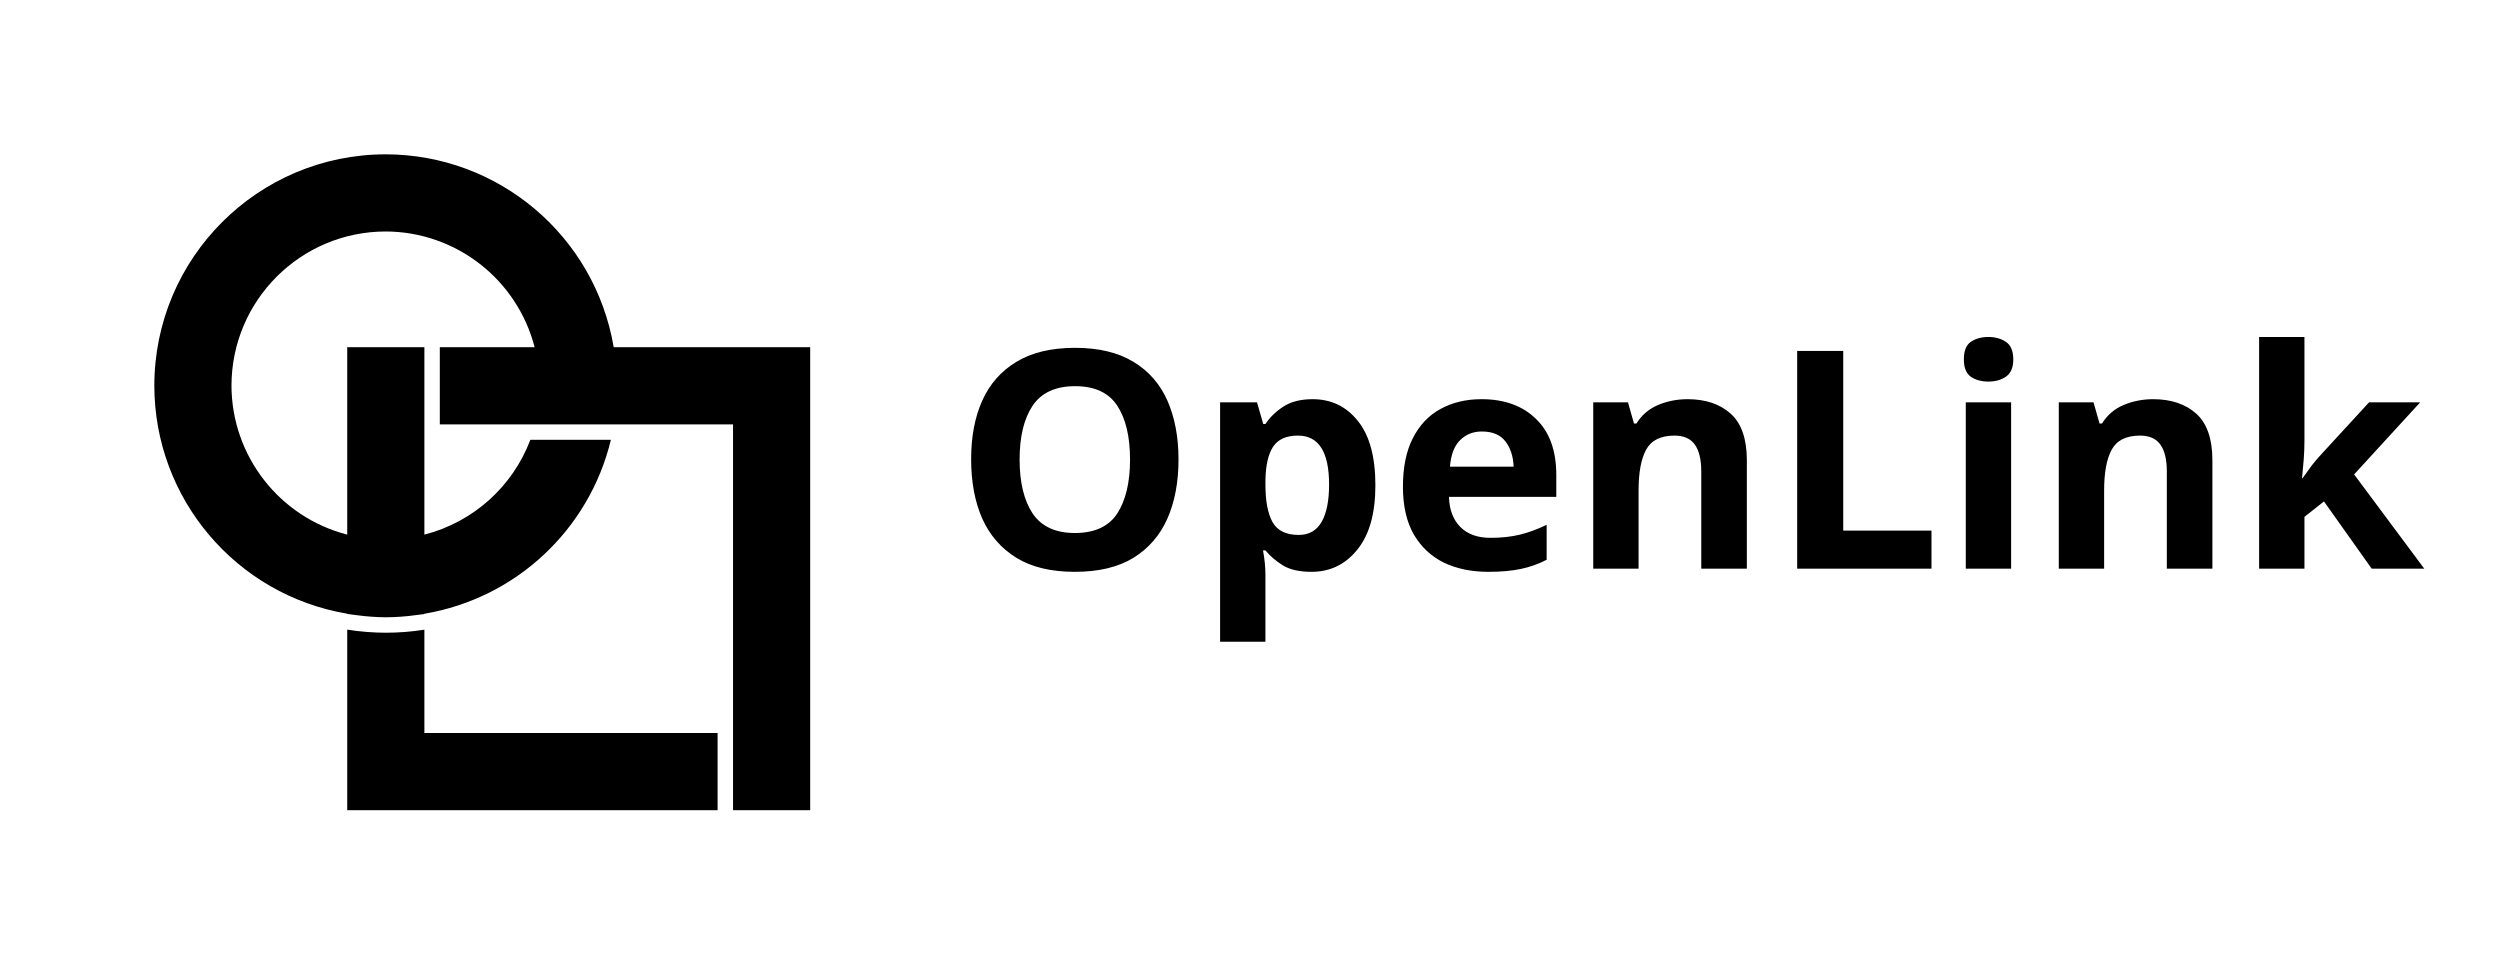
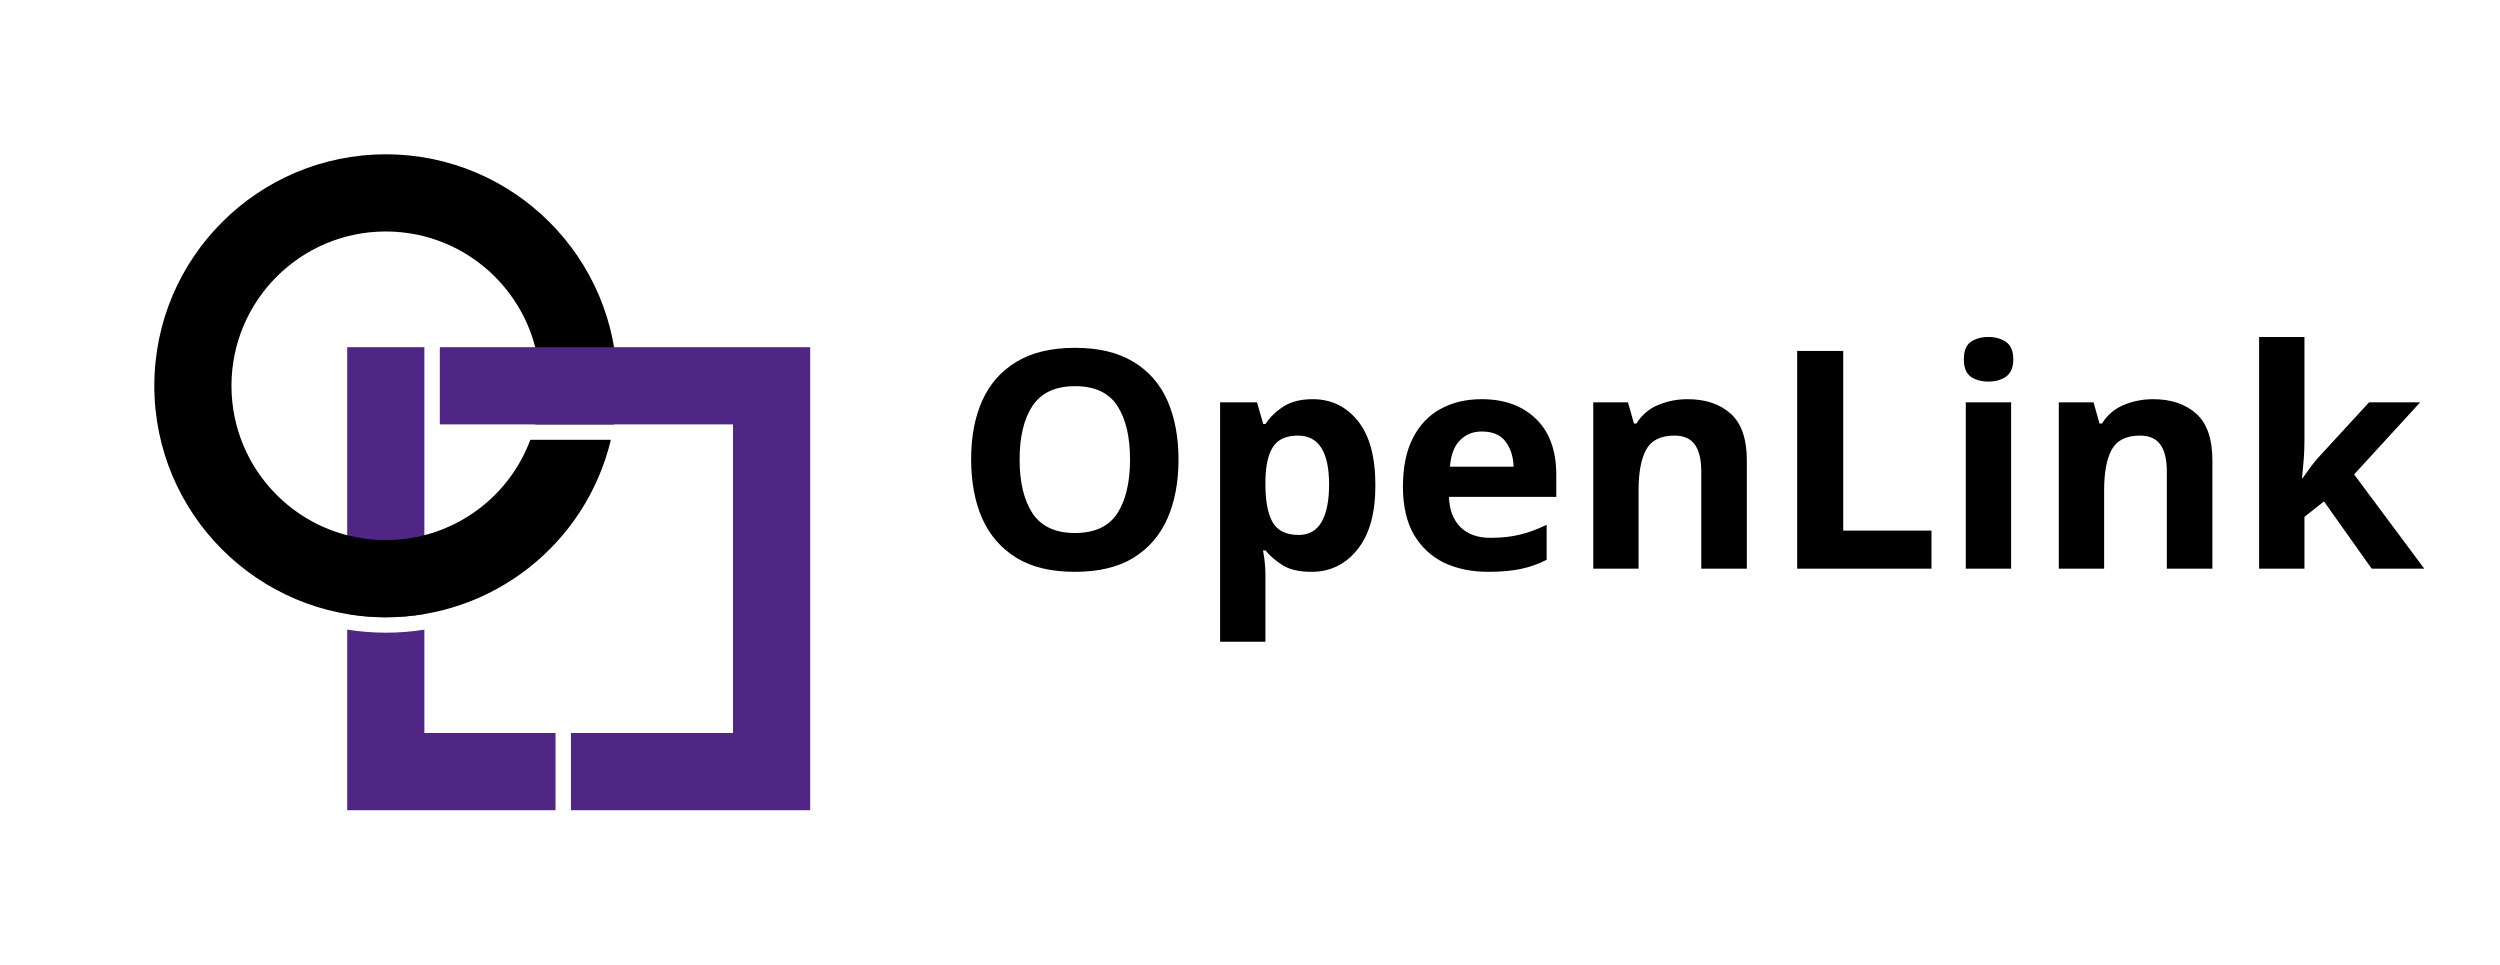
<svg xmlns="http://www.w3.org/2000/svg" width="162mm" height="62.5mm" viewBox="0 0 162 62.5" version="1.1" id="svg5">
  <defs id="defs2" />
  <g id="layer1">
-     <path id="rect1224-1-5" style="fill:#000000;stroke-width:19.953;stroke-linejoin:round" d="M 94.488,37.797 A 56.693,56.693 0 0 0 37.797,94.488 56.693,56.693 0 0 0 85.041,150.303 v 0.066 a 56.693,56.693 0 0 0 0.734,0.094 56.693,56.693 0 0 0 1.662,0.213 56.693,56.693 0 0 0 7.051,0.506 56.693,56.693 0 0 0 7.641,-0.568 56.693,56.693 0 0 0 1.127,-0.143 56.693,56.693 0 0 0 0.682,-0.086 v -0.068 A 56.693,56.693 0 0 0 149.615,107.717 H 129.891 A 37.795,37.795 0 0 1 103.938,130.939 V 85.041 H 85.041 V 130.938 A 37.795,37.795 0 0 1 56.693,94.488 37.795,37.795 0 0 1 94.488,56.693 37.795,37.795 0 0 1 130.938,85.041 H 107.717 V 103.938 h 23.367 19.301 29.145 v 94.488 h 18.896 V 103.938 85.041 H 179.529 150.303 A 56.693,56.693 0 0 0 94.488,37.797 Z M 85.041,154.203 v 25.326 18.896 H 103.938 175.748 V 179.529 H 103.938 v -25.312 a 60.472,60.472 0 0 1 -9.449,0.744 60.472,60.472 0 0 1 -9.447,-0.758 z" transform="scale(0.2645833)" />
    <text xml:space="preserve" style="font-style:normal;font-weight:normal;font-size:19.756px;line-height:1.25;font-family:sans-serif;fill:#000000;fill-opacity:1;stroke:none;stroke-width:0.265" x="61.789" y="36.851" id="text1835">
      <tspan id="tspan1833" style="font-style:normal;font-variant:normal;font-weight:bold;font-stretch:normal;font-size:19.756px;font-family:Evolventa;-inkscape-font-specification:'Evolventa Bold';stroke-width:0.265" x="61.789" y="36.851">OpenLink</tspan>
    </text>
+     <path id="rect1224-1-5-8" style="fill:#4f2683;fill-opacity:1;stroke-width:3.959;stroke-linejoin:round" d="m 22.499,22.499 v 17.285 a 15,15 0 0 0 2.5,0.215 15,15 0 0 0 2.5,-0.211 V 22.499 Z m 0,18.3 v 6.7 5 h 5 8.5 v -5 h -8.5 v -6.697 a 16,16 0 0 1 -2.5,0.197 16,16 0 0 1 -2.5,-0.201 z" />
+     <path id="path2171" style="fill:#000000;stroke-width:5.767;stroke-linejoin:round" d="M 25,10 A 15,15 0 0 0 10,25 15,15 0 0 0 25,40 15,15 0 0 0 39.585,28.5 H 34.366 a 10,10 0 0 1 -9.367,6.5 10,10 0 0 1 -10,-10 10,10 0 0 1 10,-10 10,10 0 0 1 10,10 10,10 0 0 1 -0.318,2.5 H 39.789 A 15,15 0 0 0 40,25 15,15 0 0 0 25,10 Z" />
+     <path id="rect2424-1" style="fill:#4f2683;fill-opacity:1;stroke-width:5.379;stroke-linejoin:round" d="m 28.5,22.499 v 5 H 47.5 V 47.5 H 36.999 v 5 h 15.5 v -5 -20 -5 h -5 z" />
  </g>
</svg>
